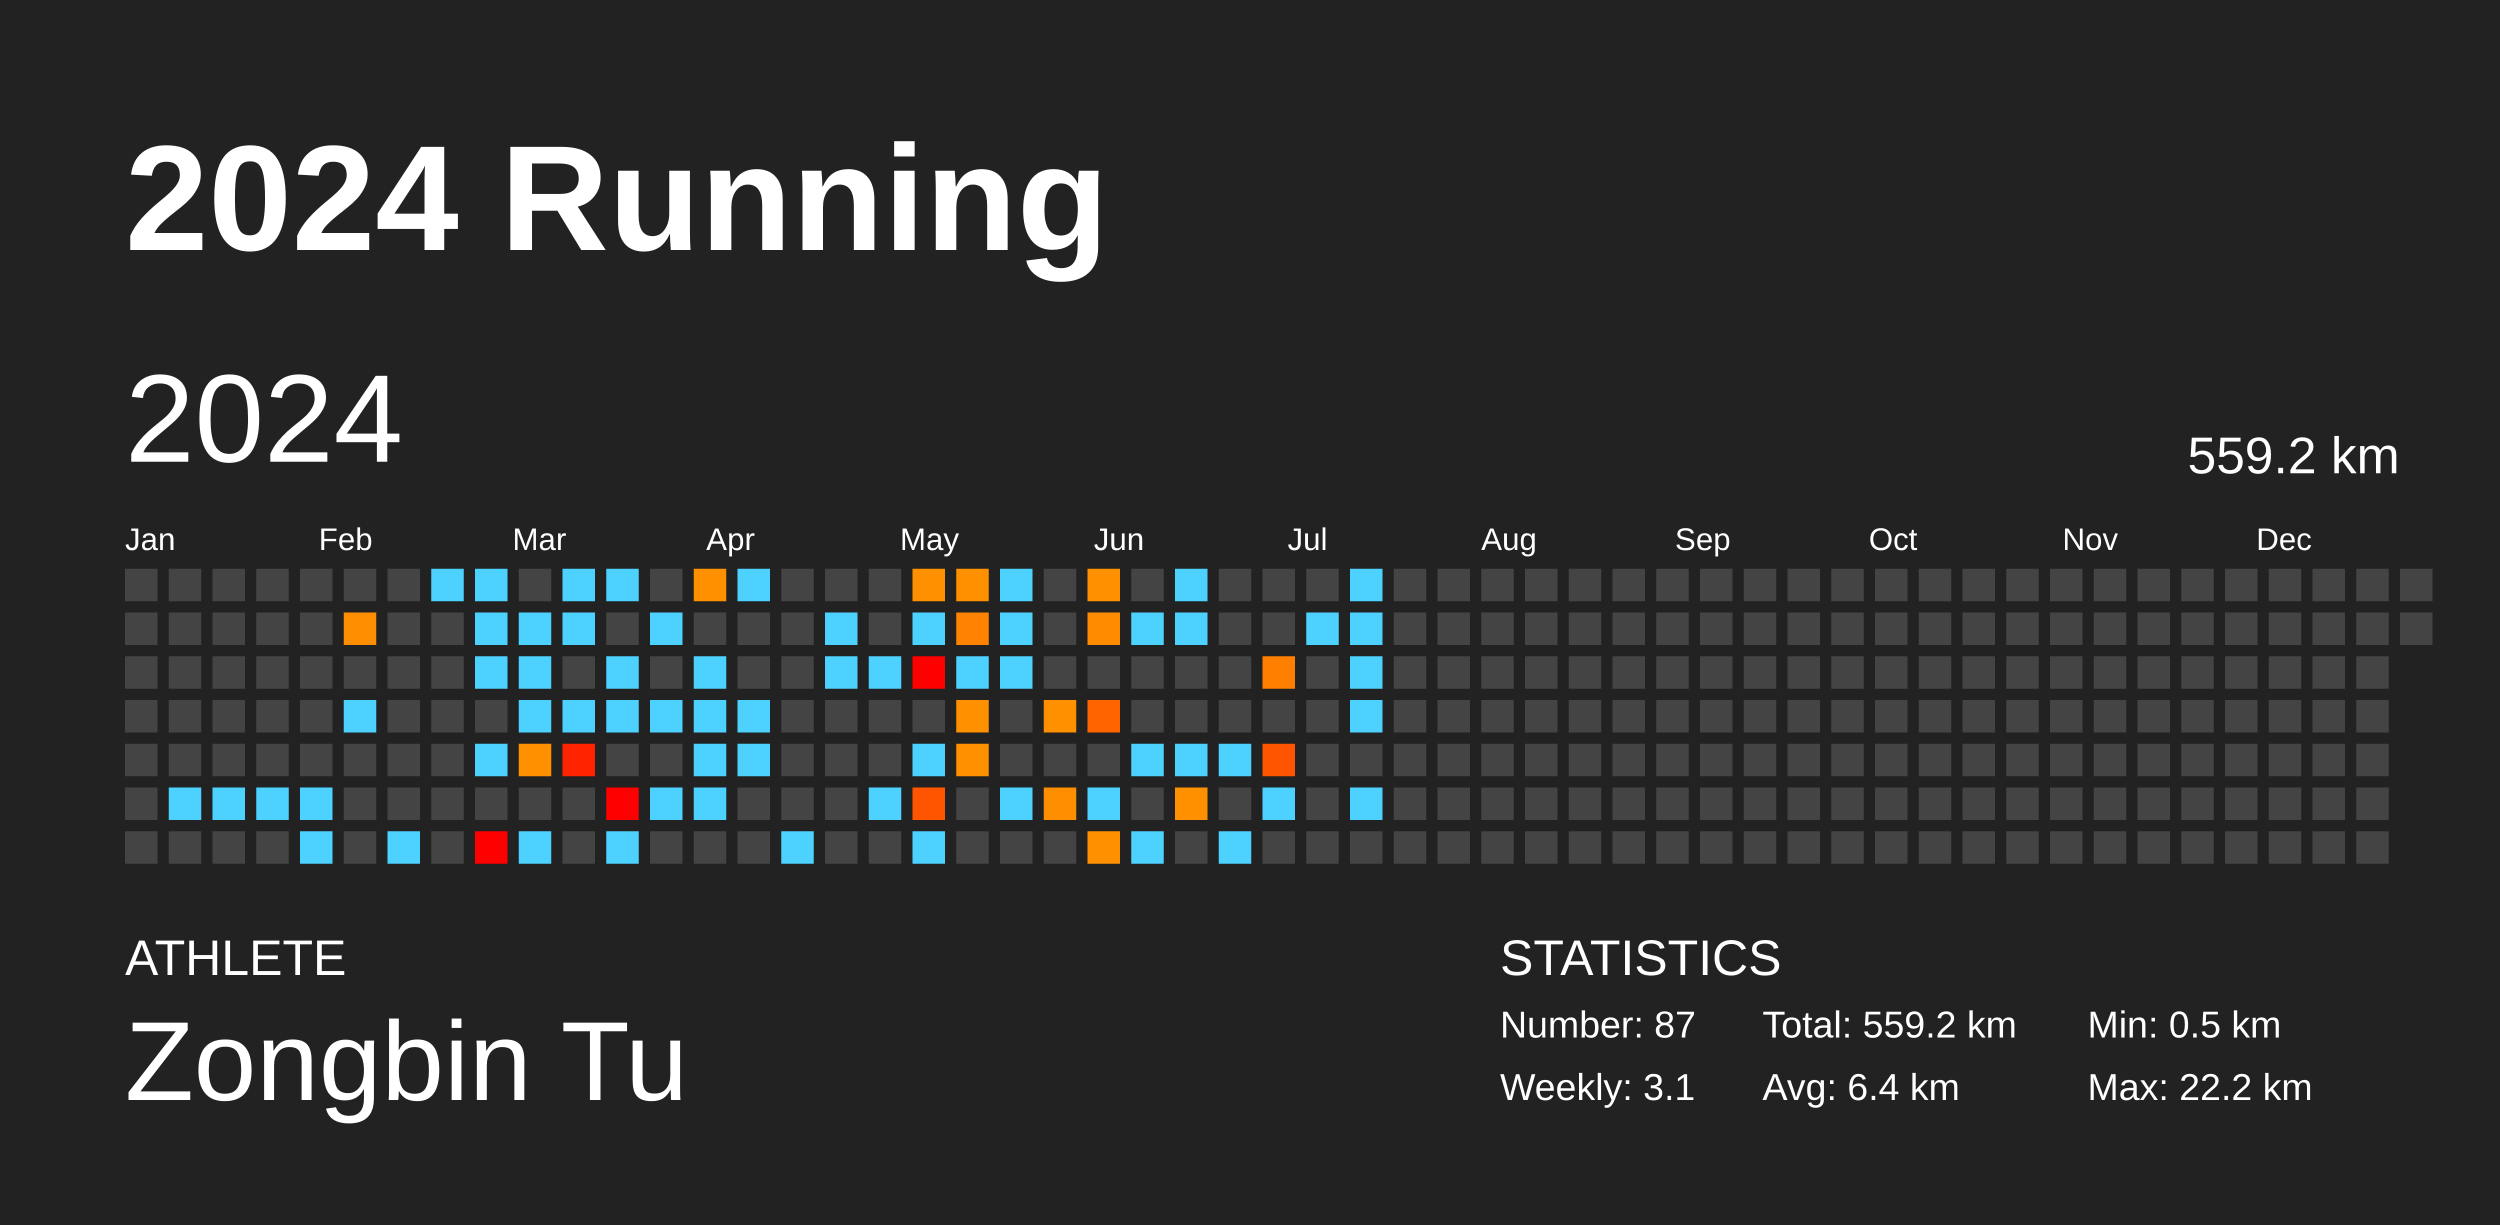
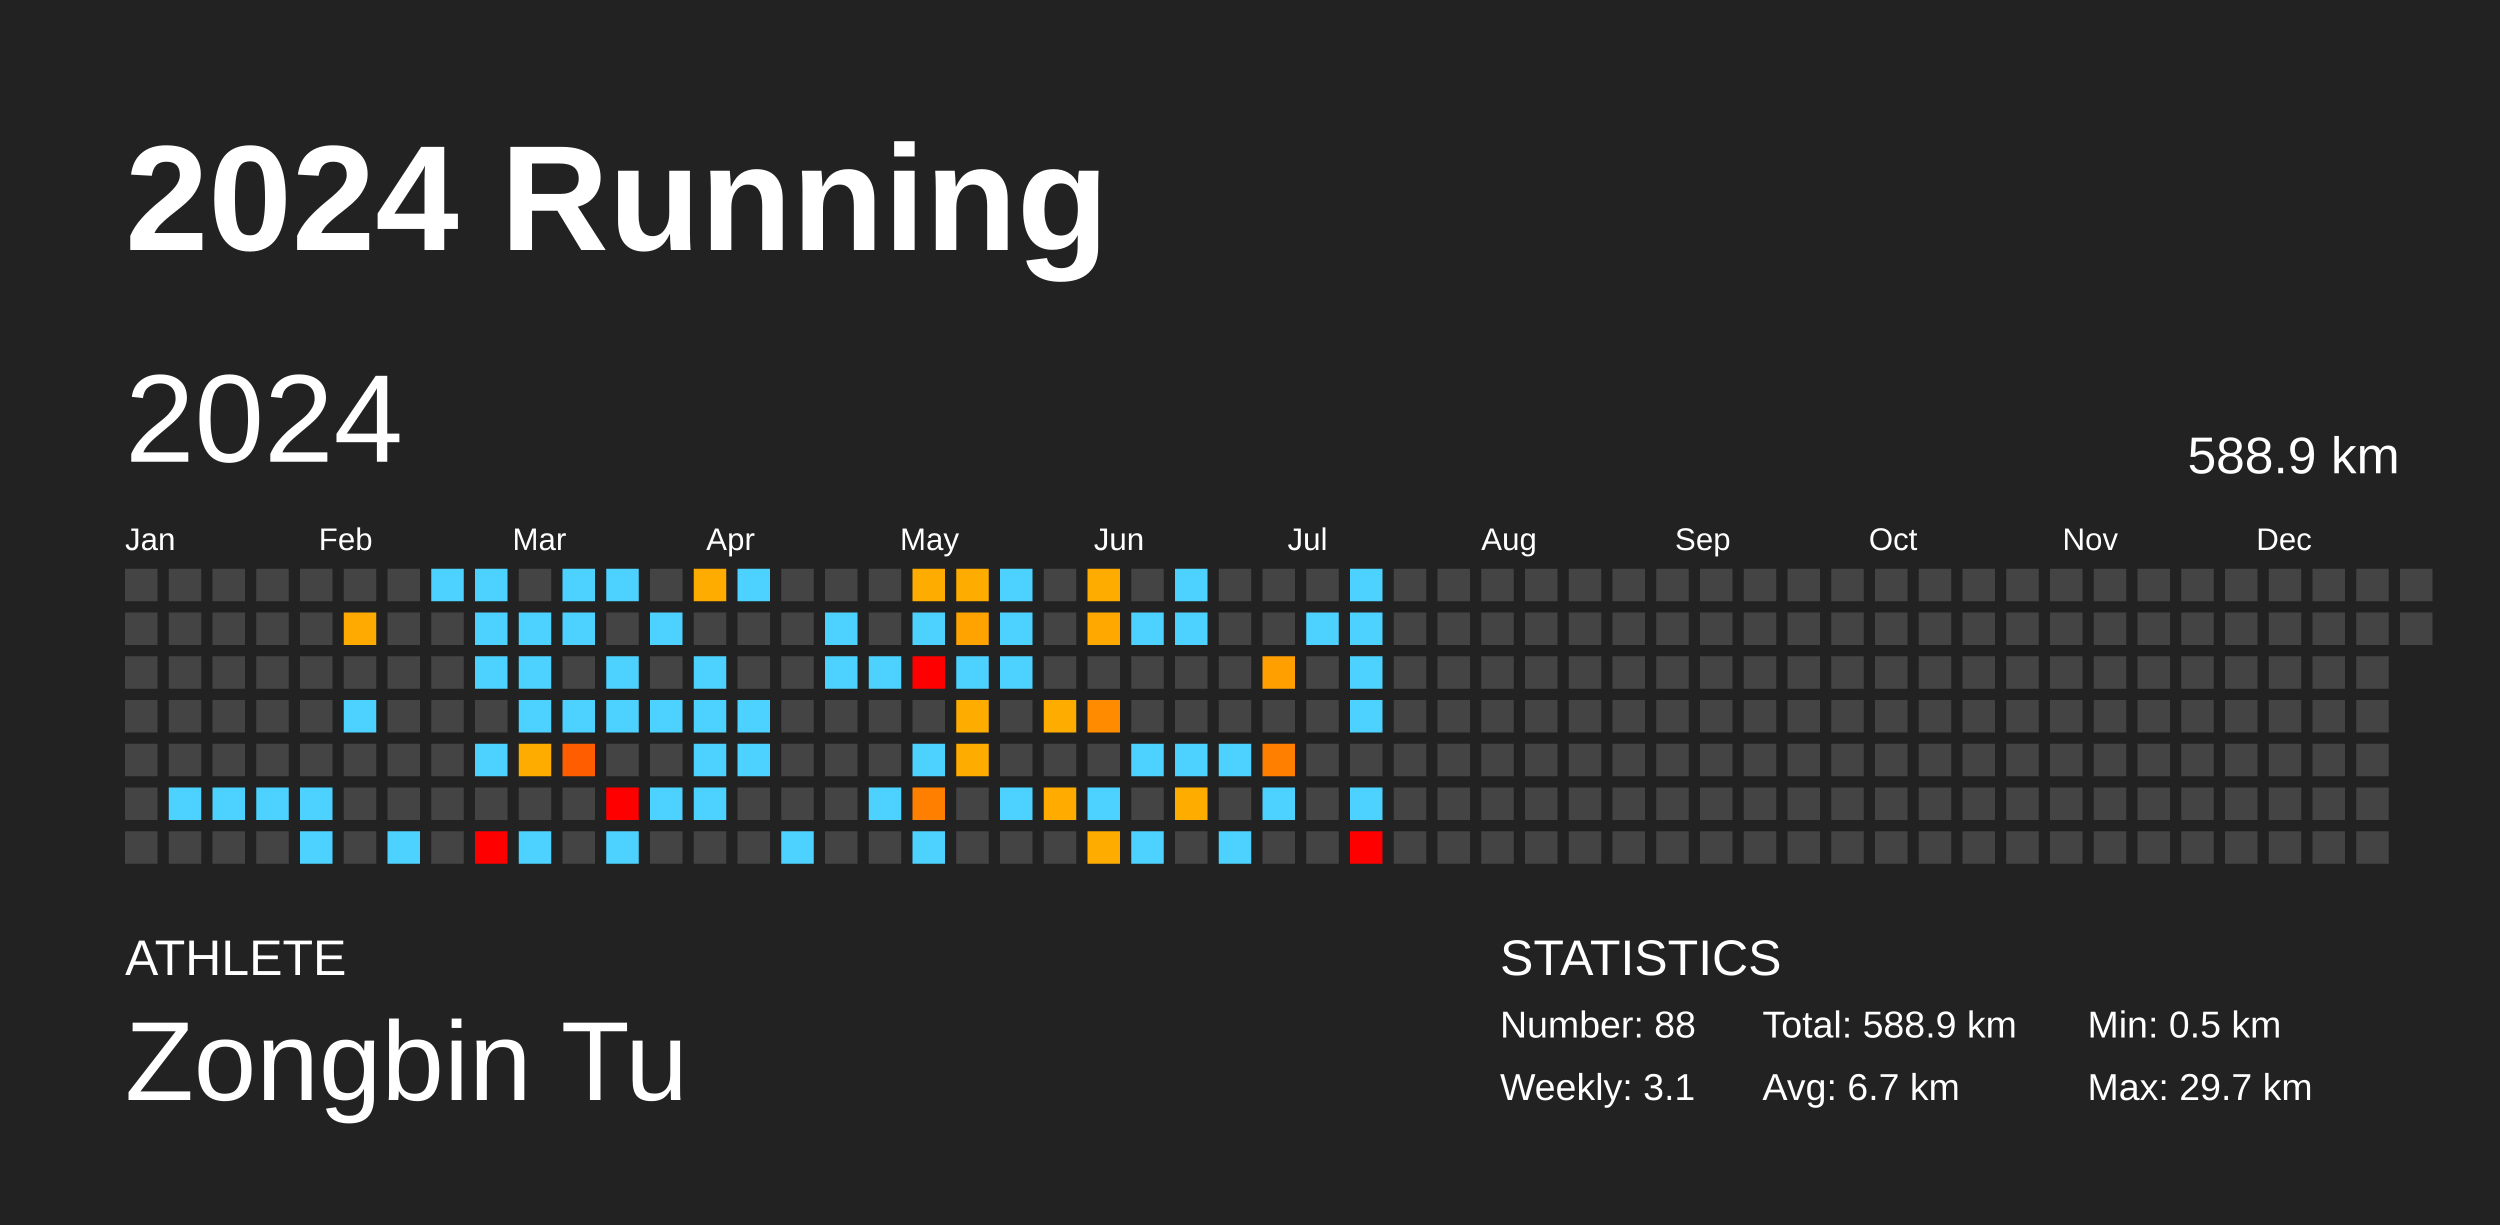
<svg xmlns="http://www.w3.org/2000/svg" baseProfile="full" height="98mm" version="1.1" viewBox="0,0,200,98" width="200mm">
  <defs />
  <rect fill="#222222" height="98" width="200" x="0" y="0" />
  <text fill="#FFFFFF" style="font-size:12px; font-family:Arial; font-weight:bold;" x="10" y="20">2024 Running</text>
  <text fill="#FFFFFF" style="font-size:4px; font-family:Arial" x="10" y="78">ATHLETE</text>
  <text fill="#FFFFFF" style="font-size:9px; font-family:Arial" x="10" y="88">Zongbin Tu</text>
  <text fill="#FFFFFF" style="font-size:4px; font-family:Arial" x="120" y="78">STATISTICS</text>
-   <text fill="#FFFFFF" style="font-size:3px; font-family:Arial" x="120" y="83">Number: 87</text>
+   <text fill="#FFFFFF" style="font-size:3px; font-family:Arial" x="120" y="83">Number: 88</text>
  <text fill="#FFFFFF" style="font-size:3px; font-family:Arial" x="120" y="88">Weekly: 3.1</text>
-   <text fill="#FFFFFF" style="font-size:3px; font-family:Arial" x="141" y="83">Total: 559.2 km</text>
-   <text fill="#FFFFFF" style="font-size:3px; font-family:Arial" x="141" y="88">Avg: 6.4 km</text>
+   <text fill="#FFFFFF" style="font-size:3px; font-family:Arial" x="141" y="83">Total: 588.9 km</text>
+   <text fill="#FFFFFF" style="font-size:3px; font-family:Arial" x="141" y="88">Avg: 6.7 km</text>
  <text fill="#FFFFFF" style="font-size:3px; font-family:Arial" x="167" y="83">Min: 0.5 km</text>
-   <text fill="#FFFFFF" style="font-size:3px; font-family:Arial" x="167" y="88">Max: 22.2 km</text>
+   <text fill="#FFFFFF" style="font-size:3px; font-family:Arial" x="167" y="88">Max: 29.7 km</text>
  <text dominant-baseline="hanging" fill="#FFFFFF" style="font-size:10.0px; font-family:Arial;" x="10" y="30">2024</text>
-   <text dominant-baseline="hanging" fill="#FFFFFF" style="font-size:4.125px; font-family:Arial;" x="175" y="35">559.2 km</text>
+   <text dominant-baseline="hanging" fill="#FFFFFF" style="font-size:4.125px; font-family:Arial;" x="175" y="35">588.9 km</text>
  <text fill="#FFFFFF" style="font-size:2.5px; font-family:Arial" x="10.0" y="44">Jan</text>
  <text fill="#FFFFFF" style="font-size:2.5px; font-family:Arial" x="25.5" y="44">Feb</text>
  <text fill="#FFFFFF" style="font-size:2.5px; font-family:Arial" x="41.0" y="44">Mar</text>
  <text fill="#FFFFFF" style="font-size:2.5px; font-family:Arial" x="56.5" y="44">Apr</text>
  <text fill="#FFFFFF" style="font-size:2.5px; font-family:Arial" x="72.0" y="44">May</text>
  <text fill="#FFFFFF" style="font-size:2.5px; font-family:Arial" x="87.5" y="44">Jun</text>
  <text fill="#FFFFFF" style="font-size:2.5px; font-family:Arial" x="103.0" y="44">Jul</text>
  <text fill="#FFFFFF" style="font-size:2.5px; font-family:Arial" x="118.5" y="44">Aug</text>
  <text fill="#FFFFFF" style="font-size:2.5px; font-family:Arial" x="134.0" y="44">Sep</text>
  <text fill="#FFFFFF" style="font-size:2.5px; font-family:Arial" x="149.5" y="44">Oct</text>
  <text fill="#FFFFFF" style="font-size:2.5px; font-family:Arial" x="165.0" y="44">Nov</text>
  <text fill="#FFFFFF" style="font-size:2.5px; font-family:Arial" x="180.5" y="44">Dec</text>
  <rect fill="#444444" height="2.6" width="2.6" x="10.0" y="45.5" />
  <rect fill="#444444" height="2.6" width="2.6" x="10.0" y="49.0" />
  <rect fill="#444444" height="2.6" width="2.6" x="10.0" y="52.5" />
  <rect fill="#444444" height="2.6" width="2.6" x="10.0" y="56.0" />
  <rect fill="#444444" height="2.6" width="2.6" x="10.0" y="59.5" />
  <rect fill="#444444" height="2.6" width="2.6" x="10.0" y="63.0" />
  <rect fill="#444444" height="2.6" width="2.6" x="10.0" y="66.5" />
  <rect fill="#444444" height="2.6" width="2.6" x="13.5" y="45.5" />
  <rect fill="#444444" height="2.6" width="2.6" x="13.5" y="49.0" />
  <rect fill="#444444" height="2.6" width="2.6" x="13.5" y="52.5" />
  <rect fill="#444444" height="2.6" width="2.6" x="13.5" y="56.0" />
  <rect fill="#444444" height="2.6" width="2.6" x="13.5" y="59.5" />
  <rect fill="#4dd2ff" height="2.6" width="2.6" x="13.5" y="63.0" />
  <rect fill="#444444" height="2.6" width="2.6" x="13.5" y="66.5" />
  <rect fill="#444444" height="2.6" width="2.6" x="17.0" y="45.5" />
  <rect fill="#444444" height="2.6" width="2.6" x="17.0" y="49.0" />
  <rect fill="#444444" height="2.6" width="2.6" x="17.0" y="52.5" />
  <rect fill="#444444" height="2.6" width="2.6" x="17.0" y="56.0" />
  <rect fill="#444444" height="2.6" width="2.6" x="17.0" y="59.5" />
  <rect fill="#4dd2ff" height="2.6" width="2.6" x="17.0" y="63.0" />
  <rect fill="#444444" height="2.6" width="2.6" x="17.0" y="66.5" />
  <rect fill="#444444" height="2.6" width="2.6" x="20.5" y="45.5" />
  <rect fill="#444444" height="2.6" width="2.6" x="20.5" y="49.0" />
  <rect fill="#444444" height="2.6" width="2.6" x="20.5" y="52.5" />
  <rect fill="#444444" height="2.6" width="2.6" x="20.5" y="56.0" />
  <rect fill="#444444" height="2.6" width="2.6" x="20.5" y="59.5" />
  <rect fill="#4dd2ff" height="2.6" width="2.6" x="20.5" y="63.0" />
  <rect fill="#444444" height="2.6" width="2.6" x="20.5" y="66.5" />
  <rect fill="#444444" height="2.6" width="2.6" x="24.0" y="45.5" />
  <rect fill="#444444" height="2.6" width="2.6" x="24.0" y="49.0" />
  <rect fill="#444444" height="2.6" width="2.6" x="24.0" y="52.5" />
  <rect fill="#444444" height="2.6" width="2.6" x="24.0" y="56.0" />
  <rect fill="#444444" height="2.6" width="2.6" x="24.0" y="59.5" />
  <rect fill="#4dd2ff" height="2.6" width="2.6" x="24.0" y="63.0" />
  <rect fill="#4dd2ff" height="2.6" width="2.6" x="24.0" y="66.5" />
  <rect fill="#444444" height="2.6" width="2.6" x="27.5" y="45.5" />
-   <rect fill="#ff8d00" height="2.6" width="2.6" x="27.5" y="49.0" />
+   <rect fill="#ffaa00" height="2.6" width="2.6" x="27.5" y="49.0" />
  <rect fill="#444444" height="2.6" width="2.6" x="27.5" y="52.5" />
  <rect fill="#4dd2ff" height="2.6" width="2.6" x="27.5" y="56.0" />
  <rect fill="#444444" height="2.6" width="2.6" x="27.5" y="59.5" />
  <rect fill="#444444" height="2.6" width="2.6" x="27.5" y="63.0" />
  <rect fill="#444444" height="2.6" width="2.6" x="27.5" y="66.5" />
  <rect fill="#444444" height="2.6" width="2.6" x="31.0" y="45.5" />
  <rect fill="#444444" height="2.6" width="2.6" x="31.0" y="49.0" />
  <rect fill="#444444" height="2.6" width="2.6" x="31.0" y="52.5" />
  <rect fill="#444444" height="2.6" width="2.6" x="31.0" y="56.0" />
  <rect fill="#444444" height="2.6" width="2.6" x="31.0" y="59.5" />
  <rect fill="#444444" height="2.6" width="2.6" x="31.0" y="63.0" />
  <rect fill="#4dd2ff" height="2.6" width="2.6" x="31.0" y="66.5" />
  <rect fill="#4dd2ff" height="2.6" width="2.6" x="34.5" y="45.5" />
  <rect fill="#444444" height="2.6" width="2.6" x="34.5" y="49.0" />
  <rect fill="#444444" height="2.6" width="2.6" x="34.5" y="52.5" />
  <rect fill="#444444" height="2.6" width="2.6" x="34.5" y="56.0" />
  <rect fill="#444444" height="2.6" width="2.6" x="34.5" y="59.5" />
  <rect fill="#444444" height="2.6" width="2.6" x="34.5" y="63.0" />
  <rect fill="#444444" height="2.6" width="2.6" x="34.5" y="66.5" />
  <rect fill="#4dd2ff" height="2.6" width="2.6" x="38.0" y="45.5" />
  <rect fill="#4dd2ff" height="2.6" width="2.6" x="38.0" y="49.0" />
  <rect fill="#4dd2ff" height="2.6" width="2.6" x="38.0" y="52.5" />
  <rect fill="#444444" height="2.6" width="2.6" x="38.0" y="56.0" />
  <rect fill="#4dd2ff" height="2.6" width="2.6" x="38.0" y="59.5" />
  <rect fill="#444444" height="2.6" width="2.6" x="38.0" y="63.0" />
  <rect fill="red" height="2.6" width="2.6" x="38.0" y="66.5" />
  <rect fill="#444444" height="2.6" width="2.6" x="41.5" y="45.5" />
  <rect fill="#4dd2ff" height="2.6" width="2.6" x="41.5" y="49.0" />
  <rect fill="#4dd2ff" height="2.6" width="2.6" x="41.5" y="52.5" />
  <rect fill="#4dd2ff" height="2.6" width="2.6" x="41.5" y="56.0" />
-   <rect fill="#ff9000" height="2.6" width="2.6" x="41.5" y="59.5" />
+   <rect fill="#ffac00" height="2.6" width="2.6" x="41.5" y="59.5" />
  <rect fill="#444444" height="2.6" width="2.6" x="41.5" y="63.0" />
  <rect fill="#4dd2ff" height="2.6" width="2.6" x="41.5" y="66.5" />
  <rect fill="#4dd2ff" height="2.6" width="2.6" x="45.0" y="45.5" />
  <rect fill="#4dd2ff" height="2.6" width="2.6" x="45.0" y="49.0" />
  <rect fill="#444444" height="2.6" width="2.6" x="45.0" y="52.5" />
  <rect fill="#4dd2ff" height="2.6" width="2.6" x="45.0" y="56.0" />
-   <rect fill="#ff2400" height="2.6" width="2.6" x="45.0" y="59.5" />
+   <rect fill="#ff5d00" height="2.6" width="2.6" x="45.0" y="59.5" />
  <rect fill="#444444" height="2.6" width="2.6" x="45.0" y="63.0" />
  <rect fill="#444444" height="2.6" width="2.6" x="45.0" y="66.5" />
  <rect fill="#4dd2ff" height="2.6" width="2.6" x="48.5" y="45.5" />
  <rect fill="#444444" height="2.6" width="2.6" x="48.5" y="49.0" />
  <rect fill="#4dd2ff" height="2.6" width="2.6" x="48.5" y="52.5" />
  <rect fill="#4dd2ff" height="2.6" width="2.6" x="48.5" y="56.0" />
  <rect fill="#444444" height="2.6" width="2.6" x="48.5" y="59.5" />
  <rect fill="red" height="2.6" width="2.6" x="48.5" y="63.0" />
  <rect fill="#4dd2ff" height="2.6" width="2.6" x="48.5" y="66.5" />
  <rect fill="#444444" height="2.6" width="2.6" x="52.0" y="45.5" />
  <rect fill="#4dd2ff" height="2.6" width="2.6" x="52.0" y="49.0" />
  <rect fill="#444444" height="2.6" width="2.6" x="52.0" y="52.5" />
  <rect fill="#4dd2ff" height="2.6" width="2.6" x="52.0" y="56.0" />
  <rect fill="#444444" height="2.6" width="2.6" x="52.0" y="59.5" />
  <rect fill="#4dd2ff" height="2.6" width="2.6" x="52.0" y="63.0" />
  <rect fill="#444444" height="2.6" width="2.6" x="52.0" y="66.5" />
-   <rect fill="#ff9000" height="2.6" width="2.6" x="55.5" y="45.5" />
+   <rect fill="#ffac00" height="2.6" width="2.6" x="55.5" y="45.5" />
  <rect fill="#444444" height="2.6" width="2.6" x="55.5" y="49.0" />
  <rect fill="#4dd2ff" height="2.6" width="2.6" x="55.5" y="52.5" />
  <rect fill="#4dd2ff" height="2.6" width="2.6" x="55.5" y="56.0" />
  <rect fill="#4dd2ff" height="2.6" width="2.6" x="55.5" y="59.5" />
  <rect fill="#4dd2ff" height="2.6" width="2.6" x="55.5" y="63.0" />
  <rect fill="#444444" height="2.6" width="2.6" x="55.5" y="66.5" />
  <rect fill="#4dd2ff" height="2.6" width="2.6" x="59.0" y="45.5" />
  <rect fill="#444444" height="2.6" width="2.6" x="59.0" y="49.0" />
  <rect fill="#444444" height="2.6" width="2.6" x="59.0" y="52.5" />
  <rect fill="#4dd2ff" height="2.6" width="2.6" x="59.0" y="56.0" />
  <rect fill="#4dd2ff" height="2.6" width="2.6" x="59.0" y="59.5" />
  <rect fill="#444444" height="2.6" width="2.6" x="59.0" y="63.0" />
  <rect fill="#444444" height="2.6" width="2.6" x="59.0" y="66.5" />
  <rect fill="#444444" height="2.6" width="2.6" x="62.5" y="45.5" />
  <rect fill="#444444" height="2.6" width="2.6" x="62.5" y="49.0" />
  <rect fill="#444444" height="2.6" width="2.6" x="62.5" y="52.5" />
  <rect fill="#444444" height="2.6" width="2.6" x="62.5" y="56.0" />
  <rect fill="#444444" height="2.6" width="2.6" x="62.5" y="59.5" />
  <rect fill="#444444" height="2.6" width="2.6" x="62.5" y="63.0" />
  <rect fill="#4dd2ff" height="2.6" width="2.6" x="62.5" y="66.5" />
  <rect fill="#444444" height="2.6" width="2.6" x="66.0" y="45.5" />
  <rect fill="#4dd2ff" height="2.6" width="2.6" x="66.0" y="49.0" />
  <rect fill="#4dd2ff" height="2.6" width="2.6" x="66.0" y="52.5" />
  <rect fill="#444444" height="2.6" width="2.6" x="66.0" y="56.0" />
  <rect fill="#444444" height="2.6" width="2.6" x="66.0" y="59.5" />
  <rect fill="#444444" height="2.6" width="2.6" x="66.0" y="63.0" />
  <rect fill="#444444" height="2.6" width="2.6" x="66.0" y="66.5" />
  <rect fill="#444444" height="2.6" width="2.6" x="69.5" y="45.5" />
  <rect fill="#444444" height="2.6" width="2.6" x="69.5" y="49.0" />
  <rect fill="#4dd2ff" height="2.6" width="2.6" x="69.5" y="52.5" />
  <rect fill="#444444" height="2.6" width="2.6" x="69.5" y="56.0" />
  <rect fill="#444444" height="2.6" width="2.6" x="69.5" y="59.5" />
  <rect fill="#4dd2ff" height="2.6" width="2.6" x="69.5" y="63.0" />
  <rect fill="#444444" height="2.6" width="2.6" x="69.5" y="66.5" />
-   <rect fill="#ff9000" height="2.6" width="2.6" x="73.0" y="45.5" />
+   <rect fill="#ffac00" height="2.6" width="2.6" x="73.0" y="45.5" />
  <rect fill="#4dd2ff" height="2.6" width="2.6" x="73.0" y="49.0" />
  <rect fill="red" height="2.6" width="2.6" x="73.0" y="52.5" />
  <rect fill="#444444" height="2.6" width="2.6" x="73.0" y="56.0" />
  <rect fill="#4dd2ff" height="2.6" width="2.6" x="73.0" y="59.5" />
-   <rect fill="#ff5500" height="2.6" width="2.6" x="73.0" y="63.0" />
+   <rect fill="#ff8000" height="2.6" width="2.6" x="73.0" y="63.0" />
  <rect fill="#4dd2ff" height="2.6" width="2.6" x="73.0" y="66.5" />
-   <rect fill="#ff9000" height="2.6" width="2.6" x="76.5" y="45.5" />
-   <rect fill="#ff8300" height="2.6" width="2.6" x="76.5" y="49.0" />
+   <rect fill="#ffac00" height="2.6" width="2.6" x="76.5" y="45.5" />
+   <rect fill="#ffa300" height="2.6" width="2.6" x="76.5" y="49.0" />
  <rect fill="#4dd2ff" height="2.6" width="2.6" x="76.5" y="52.5" />
-   <rect fill="#ff9000" height="2.6" width="2.6" x="76.5" y="56.0" />
-   <rect fill="#ff9000" height="2.6" width="2.6" x="76.5" y="59.5" />
+   <rect fill="#ffac00" height="2.6" width="2.6" x="76.5" y="56.0" />
+   <rect fill="#ffac00" height="2.6" width="2.6" x="76.5" y="59.5" />
  <rect fill="#444444" height="2.6" width="2.6" x="76.5" y="63.0" />
  <rect fill="#444444" height="2.6" width="2.6" x="76.5" y="66.5" />
  <rect fill="#4dd2ff" height="2.6" width="2.6" x="80.0" y="45.5" />
  <rect fill="#4dd2ff" height="2.6" width="2.6" x="80.0" y="49.0" />
  <rect fill="#4dd2ff" height="2.6" width="2.6" x="80.0" y="52.5" />
  <rect fill="#444444" height="2.6" width="2.6" x="80.0" y="56.0" />
  <rect fill="#444444" height="2.6" width="2.6" x="80.0" y="59.5" />
  <rect fill="#4dd2ff" height="2.6" width="2.6" x="80.0" y="63.0" />
  <rect fill="#444444" height="2.6" width="2.6" x="80.0" y="66.5" />
  <rect fill="#444444" height="2.6" width="2.6" x="83.5" y="45.5" />
  <rect fill="#444444" height="2.6" width="2.6" x="83.5" y="49.0" />
  <rect fill="#444444" height="2.6" width="2.6" x="83.5" y="52.5" />
-   <rect fill="#ff9000" height="2.6" width="2.6" x="83.5" y="56.0" />
+   <rect fill="#ffac00" height="2.6" width="2.6" x="83.5" y="56.0" />
  <rect fill="#444444" height="2.6" width="2.6" x="83.5" y="59.5" />
-   <rect fill="#ff8e00" height="2.6" width="2.6" x="83.5" y="63.0" />
+   <rect fill="#ffab00" height="2.6" width="2.6" x="83.5" y="63.0" />
  <rect fill="#444444" height="2.6" width="2.6" x="83.5" y="66.5" />
-   <rect fill="#ff9000" height="2.6" width="2.6" x="87.0" y="45.5" />
-   <rect fill="#ff8b00" height="2.6" width="2.6" x="87.0" y="49.0" />
+   <rect fill="#ffac00" height="2.6" width="2.6" x="87.0" y="45.5" />
+   <rect fill="#ffa900" height="2.6" width="2.6" x="87.0" y="49.0" />
  <rect fill="#444444" height="2.6" width="2.6" x="87.0" y="52.5" />
-   <rect fill="#ff6400" height="2.6" width="2.6" x="87.0" y="56.0" />
+   <rect fill="#ff8c00" height="2.6" width="2.6" x="87.0" y="56.0" />
  <rect fill="#444444" height="2.6" width="2.6" x="87.0" y="59.5" />
  <rect fill="#4dd2ff" height="2.6" width="2.6" x="87.0" y="63.0" />
-   <rect fill="#ff9000" height="2.6" width="2.6" x="87.0" y="66.5" />
+   <rect fill="#ffac00" height="2.6" width="2.6" x="87.0" y="66.5" />
  <rect fill="#444444" height="2.6" width="2.6" x="90.5" y="45.5" />
  <rect fill="#4dd2ff" height="2.6" width="2.6" x="90.5" y="49.0" />
  <rect fill="#444444" height="2.6" width="2.6" x="90.5" y="52.5" />
  <rect fill="#444444" height="2.6" width="2.6" x="90.5" y="56.0" />
  <rect fill="#4dd2ff" height="2.6" width="2.6" x="90.5" y="59.5" />
  <rect fill="#444444" height="2.6" width="2.6" x="90.5" y="63.0" />
  <rect fill="#4dd2ff" height="2.6" width="2.6" x="90.5" y="66.5" />
  <rect fill="#4dd2ff" height="2.6" width="2.6" x="94.0" y="45.5" />
  <rect fill="#4dd2ff" height="2.6" width="2.6" x="94.0" y="49.0" />
  <rect fill="#444444" height="2.6" width="2.6" x="94.0" y="52.5" />
  <rect fill="#444444" height="2.6" width="2.6" x="94.0" y="56.0" />
  <rect fill="#4dd2ff" height="2.6" width="2.6" x="94.0" y="59.5" />
-   <rect fill="#ff9000" height="2.6" width="2.6" x="94.0" y="63.0" />
+   <rect fill="#ffac00" height="2.6" width="2.6" x="94.0" y="63.0" />
  <rect fill="#444444" height="2.6" width="2.6" x="94.0" y="66.5" />
  <rect fill="#444444" height="2.6" width="2.6" x="97.5" y="45.5" />
  <rect fill="#444444" height="2.6" width="2.6" x="97.5" y="49.0" />
  <rect fill="#444444" height="2.6" width="2.6" x="97.5" y="52.5" />
  <rect fill="#444444" height="2.6" width="2.6" x="97.5" y="56.0" />
  <rect fill="#4dd2ff" height="2.6" width="2.6" x="97.5" y="59.5" />
  <rect fill="#444444" height="2.6" width="2.6" x="97.5" y="63.0" />
  <rect fill="#4dd2ff" height="2.6" width="2.6" x="97.5" y="66.5" />
  <rect fill="#444444" height="2.6" width="2.6" x="101.0" y="45.5" />
  <rect fill="#444444" height="2.6" width="2.6" x="101.0" y="49.0" />
-   <rect fill="#ff7f00" height="2.6" width="2.6" x="101.0" y="52.5" />
+   <rect fill="#ffa000" height="2.6" width="2.6" x="101.0" y="52.5" />
  <rect fill="#444444" height="2.6" width="2.6" x="101.0" y="56.0" />
-   <rect fill="#ff5400" height="2.6" width="2.6" x="101.0" y="59.5" />
+   <rect fill="#ff8000" height="2.6" width="2.6" x="101.0" y="59.5" />
  <rect fill="#4dd2ff" height="2.6" width="2.6" x="101.0" y="63.0" />
  <rect fill="#444444" height="2.6" width="2.6" x="101.0" y="66.5" />
  <rect fill="#444444" height="2.6" width="2.6" x="104.5" y="45.5" />
  <rect fill="#4dd2ff" height="2.6" width="2.6" x="104.5" y="49.0" />
  <rect fill="#444444" height="2.6" width="2.6" x="104.5" y="52.5" />
  <rect fill="#444444" height="2.6" width="2.6" x="104.5" y="56.0" />
  <rect fill="#444444" height="2.6" width="2.6" x="104.5" y="59.5" />
  <rect fill="#444444" height="2.6" width="2.6" x="104.5" y="63.0" />
  <rect fill="#444444" height="2.6" width="2.6" x="104.5" y="66.5" />
  <rect fill="#4dd2ff" height="2.6" width="2.6" x="108.0" y="45.5" />
  <rect fill="#4dd2ff" height="2.6" width="2.6" x="108.0" y="49.0" />
  <rect fill="#4dd2ff" height="2.6" width="2.6" x="108.0" y="52.5" />
  <rect fill="#4dd2ff" height="2.6" width="2.6" x="108.0" y="56.0" />
  <rect fill="#444444" height="2.6" width="2.6" x="108.0" y="59.5" />
  <rect fill="#4dd2ff" height="2.6" width="2.6" x="108.0" y="63.0" />
-   <rect fill="#444444" height="2.6" width="2.6" x="108.0" y="66.5" />
+   <rect fill="red" height="2.6" width="2.6" x="108.0" y="66.5" />
  <rect fill="#444444" height="2.6" width="2.6" x="111.5" y="45.5" />
  <rect fill="#444444" height="2.6" width="2.6" x="111.5" y="49.0" />
  <rect fill="#444444" height="2.6" width="2.6" x="111.5" y="52.5" />
  <rect fill="#444444" height="2.6" width="2.6" x="111.5" y="56.0" />
  <rect fill="#444444" height="2.6" width="2.6" x="111.5" y="59.5" />
  <rect fill="#444444" height="2.6" width="2.6" x="111.5" y="63.0" />
  <rect fill="#444444" height="2.6" width="2.6" x="111.5" y="66.5" />
  <rect fill="#444444" height="2.6" width="2.6" x="115.0" y="45.5" />
  <rect fill="#444444" height="2.6" width="2.6" x="115.0" y="49.0" />
  <rect fill="#444444" height="2.6" width="2.6" x="115.0" y="52.5" />
  <rect fill="#444444" height="2.6" width="2.6" x="115.0" y="56.0" />
  <rect fill="#444444" height="2.6" width="2.6" x="115.0" y="59.5" />
  <rect fill="#444444" height="2.6" width="2.6" x="115.0" y="63.0" />
  <rect fill="#444444" height="2.6" width="2.6" x="115.0" y="66.5" />
  <rect fill="#444444" height="2.6" width="2.6" x="118.5" y="45.5" />
  <rect fill="#444444" height="2.6" width="2.6" x="118.5" y="49.0" />
  <rect fill="#444444" height="2.6" width="2.6" x="118.5" y="52.5" />
  <rect fill="#444444" height="2.6" width="2.6" x="118.5" y="56.0" />
  <rect fill="#444444" height="2.6" width="2.6" x="118.5" y="59.5" />
  <rect fill="#444444" height="2.6" width="2.6" x="118.5" y="63.0" />
  <rect fill="#444444" height="2.6" width="2.6" x="118.5" y="66.5" />
  <rect fill="#444444" height="2.6" width="2.6" x="122.0" y="45.5" />
  <rect fill="#444444" height="2.6" width="2.6" x="122.0" y="49.0" />
  <rect fill="#444444" height="2.6" width="2.6" x="122.0" y="52.5" />
  <rect fill="#444444" height="2.6" width="2.6" x="122.0" y="56.0" />
  <rect fill="#444444" height="2.6" width="2.6" x="122.0" y="59.5" />
  <rect fill="#444444" height="2.6" width="2.6" x="122.0" y="63.0" />
  <rect fill="#444444" height="2.6" width="2.6" x="122.0" y="66.5" />
  <rect fill="#444444" height="2.6" width="2.6" x="125.5" y="45.5" />
  <rect fill="#444444" height="2.6" width="2.6" x="125.5" y="49.0" />
  <rect fill="#444444" height="2.6" width="2.6" x="125.5" y="52.5" />
  <rect fill="#444444" height="2.6" width="2.6" x="125.5" y="56.0" />
  <rect fill="#444444" height="2.6" width="2.6" x="125.5" y="59.5" />
  <rect fill="#444444" height="2.6" width="2.6" x="125.5" y="63.0" />
  <rect fill="#444444" height="2.6" width="2.6" x="125.5" y="66.5" />
  <rect fill="#444444" height="2.6" width="2.6" x="129.0" y="45.5" />
  <rect fill="#444444" height="2.6" width="2.6" x="129.0" y="49.0" />
  <rect fill="#444444" height="2.6" width="2.6" x="129.0" y="52.5" />
  <rect fill="#444444" height="2.6" width="2.6" x="129.0" y="56.0" />
  <rect fill="#444444" height="2.6" width="2.6" x="129.0" y="59.5" />
  <rect fill="#444444" height="2.6" width="2.6" x="129.0" y="63.0" />
  <rect fill="#444444" height="2.6" width="2.6" x="129.0" y="66.5" />
  <rect fill="#444444" height="2.6" width="2.6" x="132.5" y="45.5" />
  <rect fill="#444444" height="2.6" width="2.6" x="132.5" y="49.0" />
  <rect fill="#444444" height="2.6" width="2.6" x="132.5" y="52.5" />
  <rect fill="#444444" height="2.6" width="2.6" x="132.5" y="56.0" />
  <rect fill="#444444" height="2.6" width="2.6" x="132.5" y="59.5" />
  <rect fill="#444444" height="2.6" width="2.6" x="132.5" y="63.0" />
  <rect fill="#444444" height="2.6" width="2.6" x="132.5" y="66.5" />
  <rect fill="#444444" height="2.6" width="2.6" x="136.0" y="45.5" />
  <rect fill="#444444" height="2.6" width="2.6" x="136.0" y="49.0" />
  <rect fill="#444444" height="2.6" width="2.6" x="136.0" y="52.5" />
  <rect fill="#444444" height="2.6" width="2.6" x="136.0" y="56.0" />
  <rect fill="#444444" height="2.6" width="2.6" x="136.0" y="59.5" />
  <rect fill="#444444" height="2.6" width="2.6" x="136.0" y="63.0" />
  <rect fill="#444444" height="2.6" width="2.6" x="136.0" y="66.5" />
  <rect fill="#444444" height="2.6" width="2.6" x="139.5" y="45.5" />
  <rect fill="#444444" height="2.6" width="2.6" x="139.5" y="49.0" />
  <rect fill="#444444" height="2.6" width="2.6" x="139.5" y="52.5" />
  <rect fill="#444444" height="2.6" width="2.6" x="139.5" y="56.0" />
  <rect fill="#444444" height="2.6" width="2.6" x="139.5" y="59.5" />
  <rect fill="#444444" height="2.6" width="2.6" x="139.5" y="63.0" />
  <rect fill="#444444" height="2.6" width="2.6" x="139.5" y="66.5" />
  <rect fill="#444444" height="2.6" width="2.6" x="143.0" y="45.5" />
  <rect fill="#444444" height="2.6" width="2.6" x="143.0" y="49.0" />
  <rect fill="#444444" height="2.6" width="2.6" x="143.0" y="52.5" />
  <rect fill="#444444" height="2.6" width="2.6" x="143.0" y="56.0" />
  <rect fill="#444444" height="2.6" width="2.6" x="143.0" y="59.5" />
  <rect fill="#444444" height="2.6" width="2.6" x="143.0" y="63.0" />
  <rect fill="#444444" height="2.6" width="2.6" x="143.0" y="66.5" />
  <rect fill="#444444" height="2.6" width="2.6" x="146.5" y="45.5" />
  <rect fill="#444444" height="2.6" width="2.6" x="146.5" y="49.0" />
  <rect fill="#444444" height="2.6" width="2.6" x="146.5" y="52.5" />
  <rect fill="#444444" height="2.6" width="2.6" x="146.5" y="56.0" />
  <rect fill="#444444" height="2.6" width="2.6" x="146.5" y="59.5" />
  <rect fill="#444444" height="2.6" width="2.6" x="146.5" y="63.0" />
  <rect fill="#444444" height="2.6" width="2.6" x="146.5" y="66.5" />
  <rect fill="#444444" height="2.6" width="2.6" x="150.0" y="45.5" />
  <rect fill="#444444" height="2.6" width="2.6" x="150.0" y="49.0" />
  <rect fill="#444444" height="2.6" width="2.6" x="150.0" y="52.5" />
  <rect fill="#444444" height="2.6" width="2.6" x="150.0" y="56.0" />
  <rect fill="#444444" height="2.6" width="2.6" x="150.0" y="59.5" />
  <rect fill="#444444" height="2.6" width="2.6" x="150.0" y="63.0" />
  <rect fill="#444444" height="2.6" width="2.6" x="150.0" y="66.5" />
  <rect fill="#444444" height="2.6" width="2.6" x="153.5" y="45.5" />
  <rect fill="#444444" height="2.6" width="2.6" x="153.5" y="49.0" />
  <rect fill="#444444" height="2.6" width="2.6" x="153.5" y="52.5" />
  <rect fill="#444444" height="2.6" width="2.6" x="153.5" y="56.0" />
  <rect fill="#444444" height="2.6" width="2.6" x="153.5" y="59.5" />
  <rect fill="#444444" height="2.6" width="2.6" x="153.5" y="63.0" />
  <rect fill="#444444" height="2.6" width="2.6" x="153.5" y="66.5" />
  <rect fill="#444444" height="2.6" width="2.6" x="157.0" y="45.5" />
  <rect fill="#444444" height="2.6" width="2.6" x="157.0" y="49.0" />
  <rect fill="#444444" height="2.6" width="2.6" x="157.0" y="52.5" />
  <rect fill="#444444" height="2.6" width="2.6" x="157.0" y="56.0" />
  <rect fill="#444444" height="2.6" width="2.6" x="157.0" y="59.5" />
  <rect fill="#444444" height="2.6" width="2.6" x="157.0" y="63.0" />
  <rect fill="#444444" height="2.6" width="2.6" x="157.0" y="66.5" />
  <rect fill="#444444" height="2.6" width="2.6" x="160.5" y="45.5" />
  <rect fill="#444444" height="2.6" width="2.6" x="160.5" y="49.0" />
  <rect fill="#444444" height="2.6" width="2.6" x="160.5" y="52.5" />
  <rect fill="#444444" height="2.6" width="2.6" x="160.5" y="56.0" />
  <rect fill="#444444" height="2.6" width="2.6" x="160.5" y="59.5" />
  <rect fill="#444444" height="2.6" width="2.6" x="160.5" y="63.0" />
  <rect fill="#444444" height="2.6" width="2.6" x="160.5" y="66.5" />
  <rect fill="#444444" height="2.6" width="2.6" x="164.0" y="45.5" />
  <rect fill="#444444" height="2.6" width="2.6" x="164.0" y="49.0" />
  <rect fill="#444444" height="2.6" width="2.6" x="164.0" y="52.5" />
  <rect fill="#444444" height="2.6" width="2.6" x="164.0" y="56.0" />
  <rect fill="#444444" height="2.6" width="2.6" x="164.0" y="59.5" />
  <rect fill="#444444" height="2.6" width="2.6" x="164.0" y="63.0" />
  <rect fill="#444444" height="2.6" width="2.6" x="164.0" y="66.5" />
  <rect fill="#444444" height="2.6" width="2.6" x="167.5" y="45.5" />
  <rect fill="#444444" height="2.6" width="2.6" x="167.5" y="49.0" />
  <rect fill="#444444" height="2.6" width="2.6" x="167.5" y="52.5" />
  <rect fill="#444444" height="2.6" width="2.6" x="167.5" y="56.0" />
  <rect fill="#444444" height="2.6" width="2.6" x="167.5" y="59.5" />
  <rect fill="#444444" height="2.6" width="2.6" x="167.5" y="63.0" />
  <rect fill="#444444" height="2.6" width="2.6" x="167.5" y="66.5" />
  <rect fill="#444444" height="2.6" width="2.6" x="171.0" y="45.5" />
  <rect fill="#444444" height="2.6" width="2.6" x="171.0" y="49.0" />
  <rect fill="#444444" height="2.6" width="2.6" x="171.0" y="52.5" />
  <rect fill="#444444" height="2.6" width="2.6" x="171.0" y="56.0" />
  <rect fill="#444444" height="2.6" width="2.6" x="171.0" y="59.5" />
  <rect fill="#444444" height="2.6" width="2.6" x="171.0" y="63.0" />
  <rect fill="#444444" height="2.6" width="2.6" x="171.0" y="66.5" />
  <rect fill="#444444" height="2.6" width="2.6" x="174.5" y="45.5" />
  <rect fill="#444444" height="2.6" width="2.6" x="174.5" y="49.0" />
  <rect fill="#444444" height="2.6" width="2.6" x="174.5" y="52.5" />
  <rect fill="#444444" height="2.6" width="2.6" x="174.5" y="56.0" />
  <rect fill="#444444" height="2.6" width="2.6" x="174.5" y="59.5" />
  <rect fill="#444444" height="2.6" width="2.6" x="174.5" y="63.0" />
  <rect fill="#444444" height="2.6" width="2.6" x="174.5" y="66.5" />
  <rect fill="#444444" height="2.6" width="2.6" x="178.0" y="45.5" />
  <rect fill="#444444" height="2.6" width="2.6" x="178.0" y="49.0" />
  <rect fill="#444444" height="2.6" width="2.6" x="178.0" y="52.5" />
  <rect fill="#444444" height="2.6" width="2.6" x="178.0" y="56.0" />
  <rect fill="#444444" height="2.6" width="2.6" x="178.0" y="59.5" />
  <rect fill="#444444" height="2.6" width="2.6" x="178.0" y="63.0" />
  <rect fill="#444444" height="2.6" width="2.6" x="178.0" y="66.5" />
  <rect fill="#444444" height="2.6" width="2.6" x="181.5" y="45.5" />
  <rect fill="#444444" height="2.6" width="2.6" x="181.5" y="49.0" />
  <rect fill="#444444" height="2.6" width="2.6" x="181.5" y="52.5" />
  <rect fill="#444444" height="2.6" width="2.6" x="181.5" y="56.0" />
  <rect fill="#444444" height="2.6" width="2.6" x="181.5" y="59.5" />
  <rect fill="#444444" height="2.6" width="2.6" x="181.5" y="63.0" />
  <rect fill="#444444" height="2.6" width="2.6" x="181.5" y="66.5" />
  <rect fill="#444444" height="2.6" width="2.6" x="185.0" y="45.5" />
  <rect fill="#444444" height="2.6" width="2.6" x="185.0" y="49.0" />
  <rect fill="#444444" height="2.6" width="2.6" x="185.0" y="52.5" />
  <rect fill="#444444" height="2.6" width="2.6" x="185.0" y="56.0" />
  <rect fill="#444444" height="2.6" width="2.6" x="185.0" y="59.5" />
  <rect fill="#444444" height="2.6" width="2.6" x="185.0" y="63.0" />
  <rect fill="#444444" height="2.6" width="2.6" x="185.0" y="66.5" />
  <rect fill="#444444" height="2.6" width="2.6" x="188.5" y="45.5" />
  <rect fill="#444444" height="2.6" width="2.6" x="188.5" y="49.0" />
  <rect fill="#444444" height="2.6" width="2.6" x="188.5" y="52.5" />
  <rect fill="#444444" height="2.6" width="2.6" x="188.5" y="56.0" />
  <rect fill="#444444" height="2.6" width="2.6" x="188.5" y="59.5" />
  <rect fill="#444444" height="2.6" width="2.6" x="188.5" y="63.0" />
  <rect fill="#444444" height="2.6" width="2.6" x="188.5" y="66.5" />
  <rect fill="#444444" height="2.6" width="2.6" x="192.0" y="45.5" />
  <rect fill="#444444" height="2.6" width="2.6" x="192.0" y="49.0" />
</svg>
